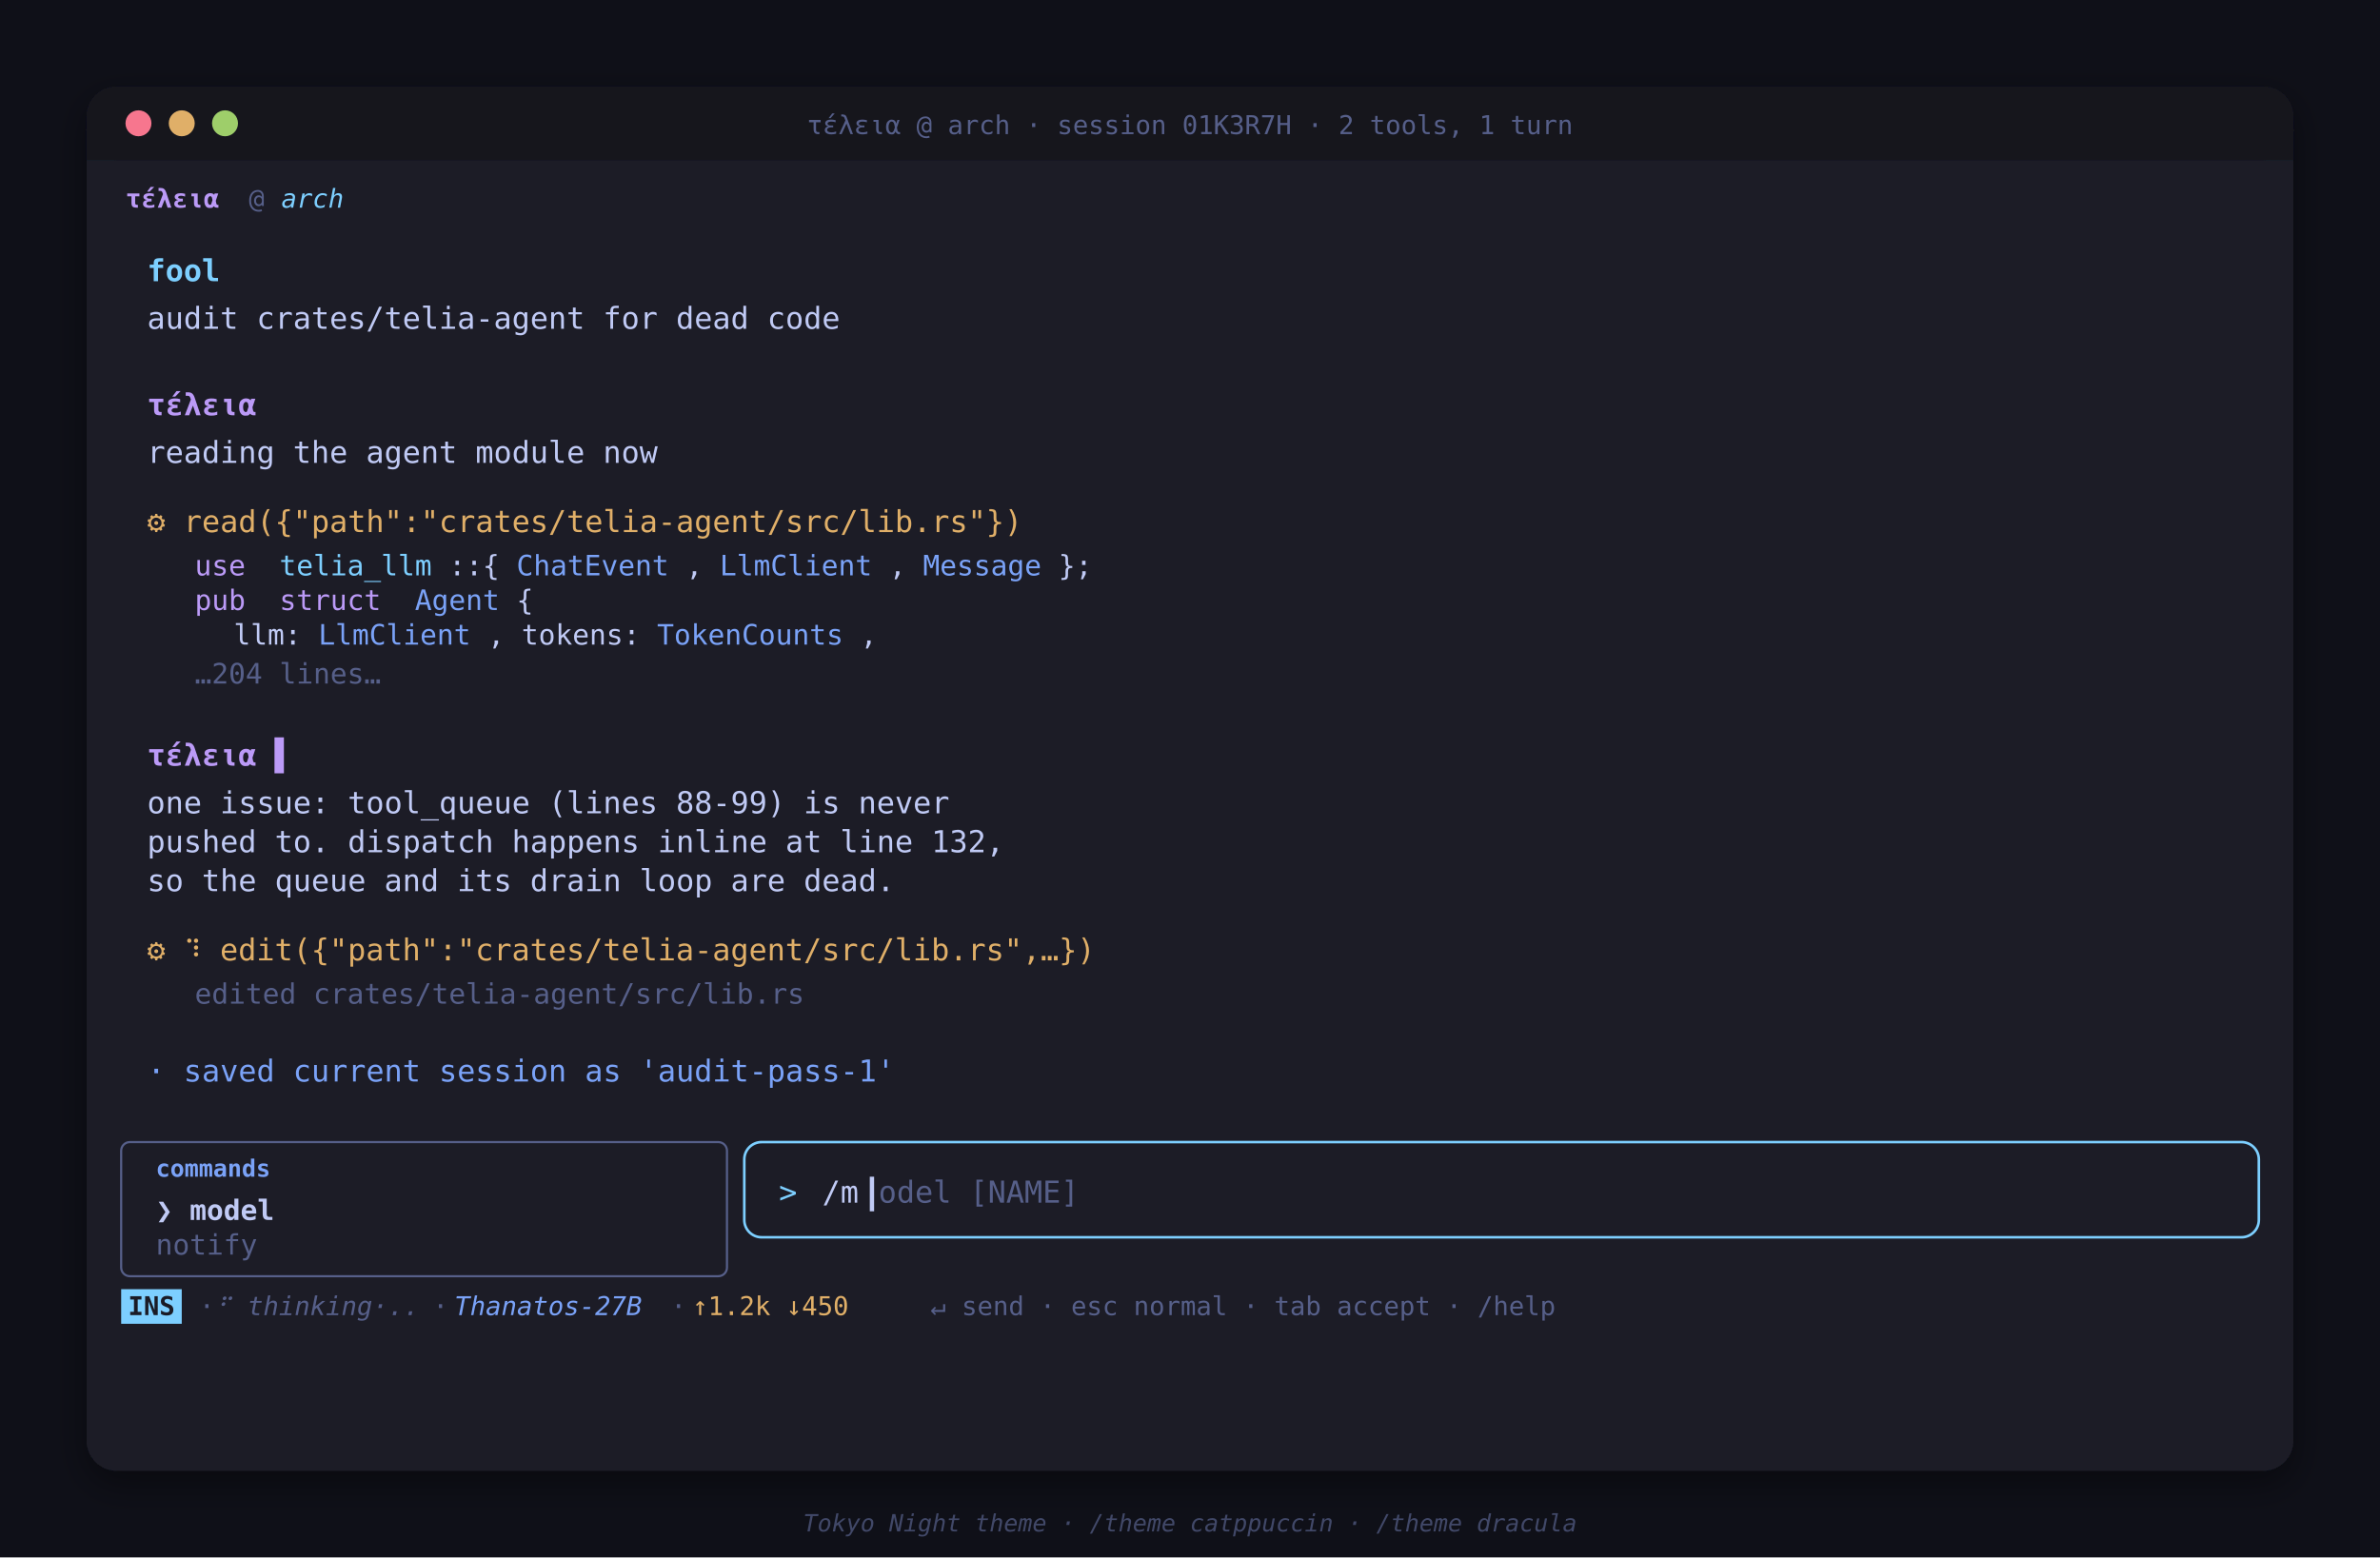
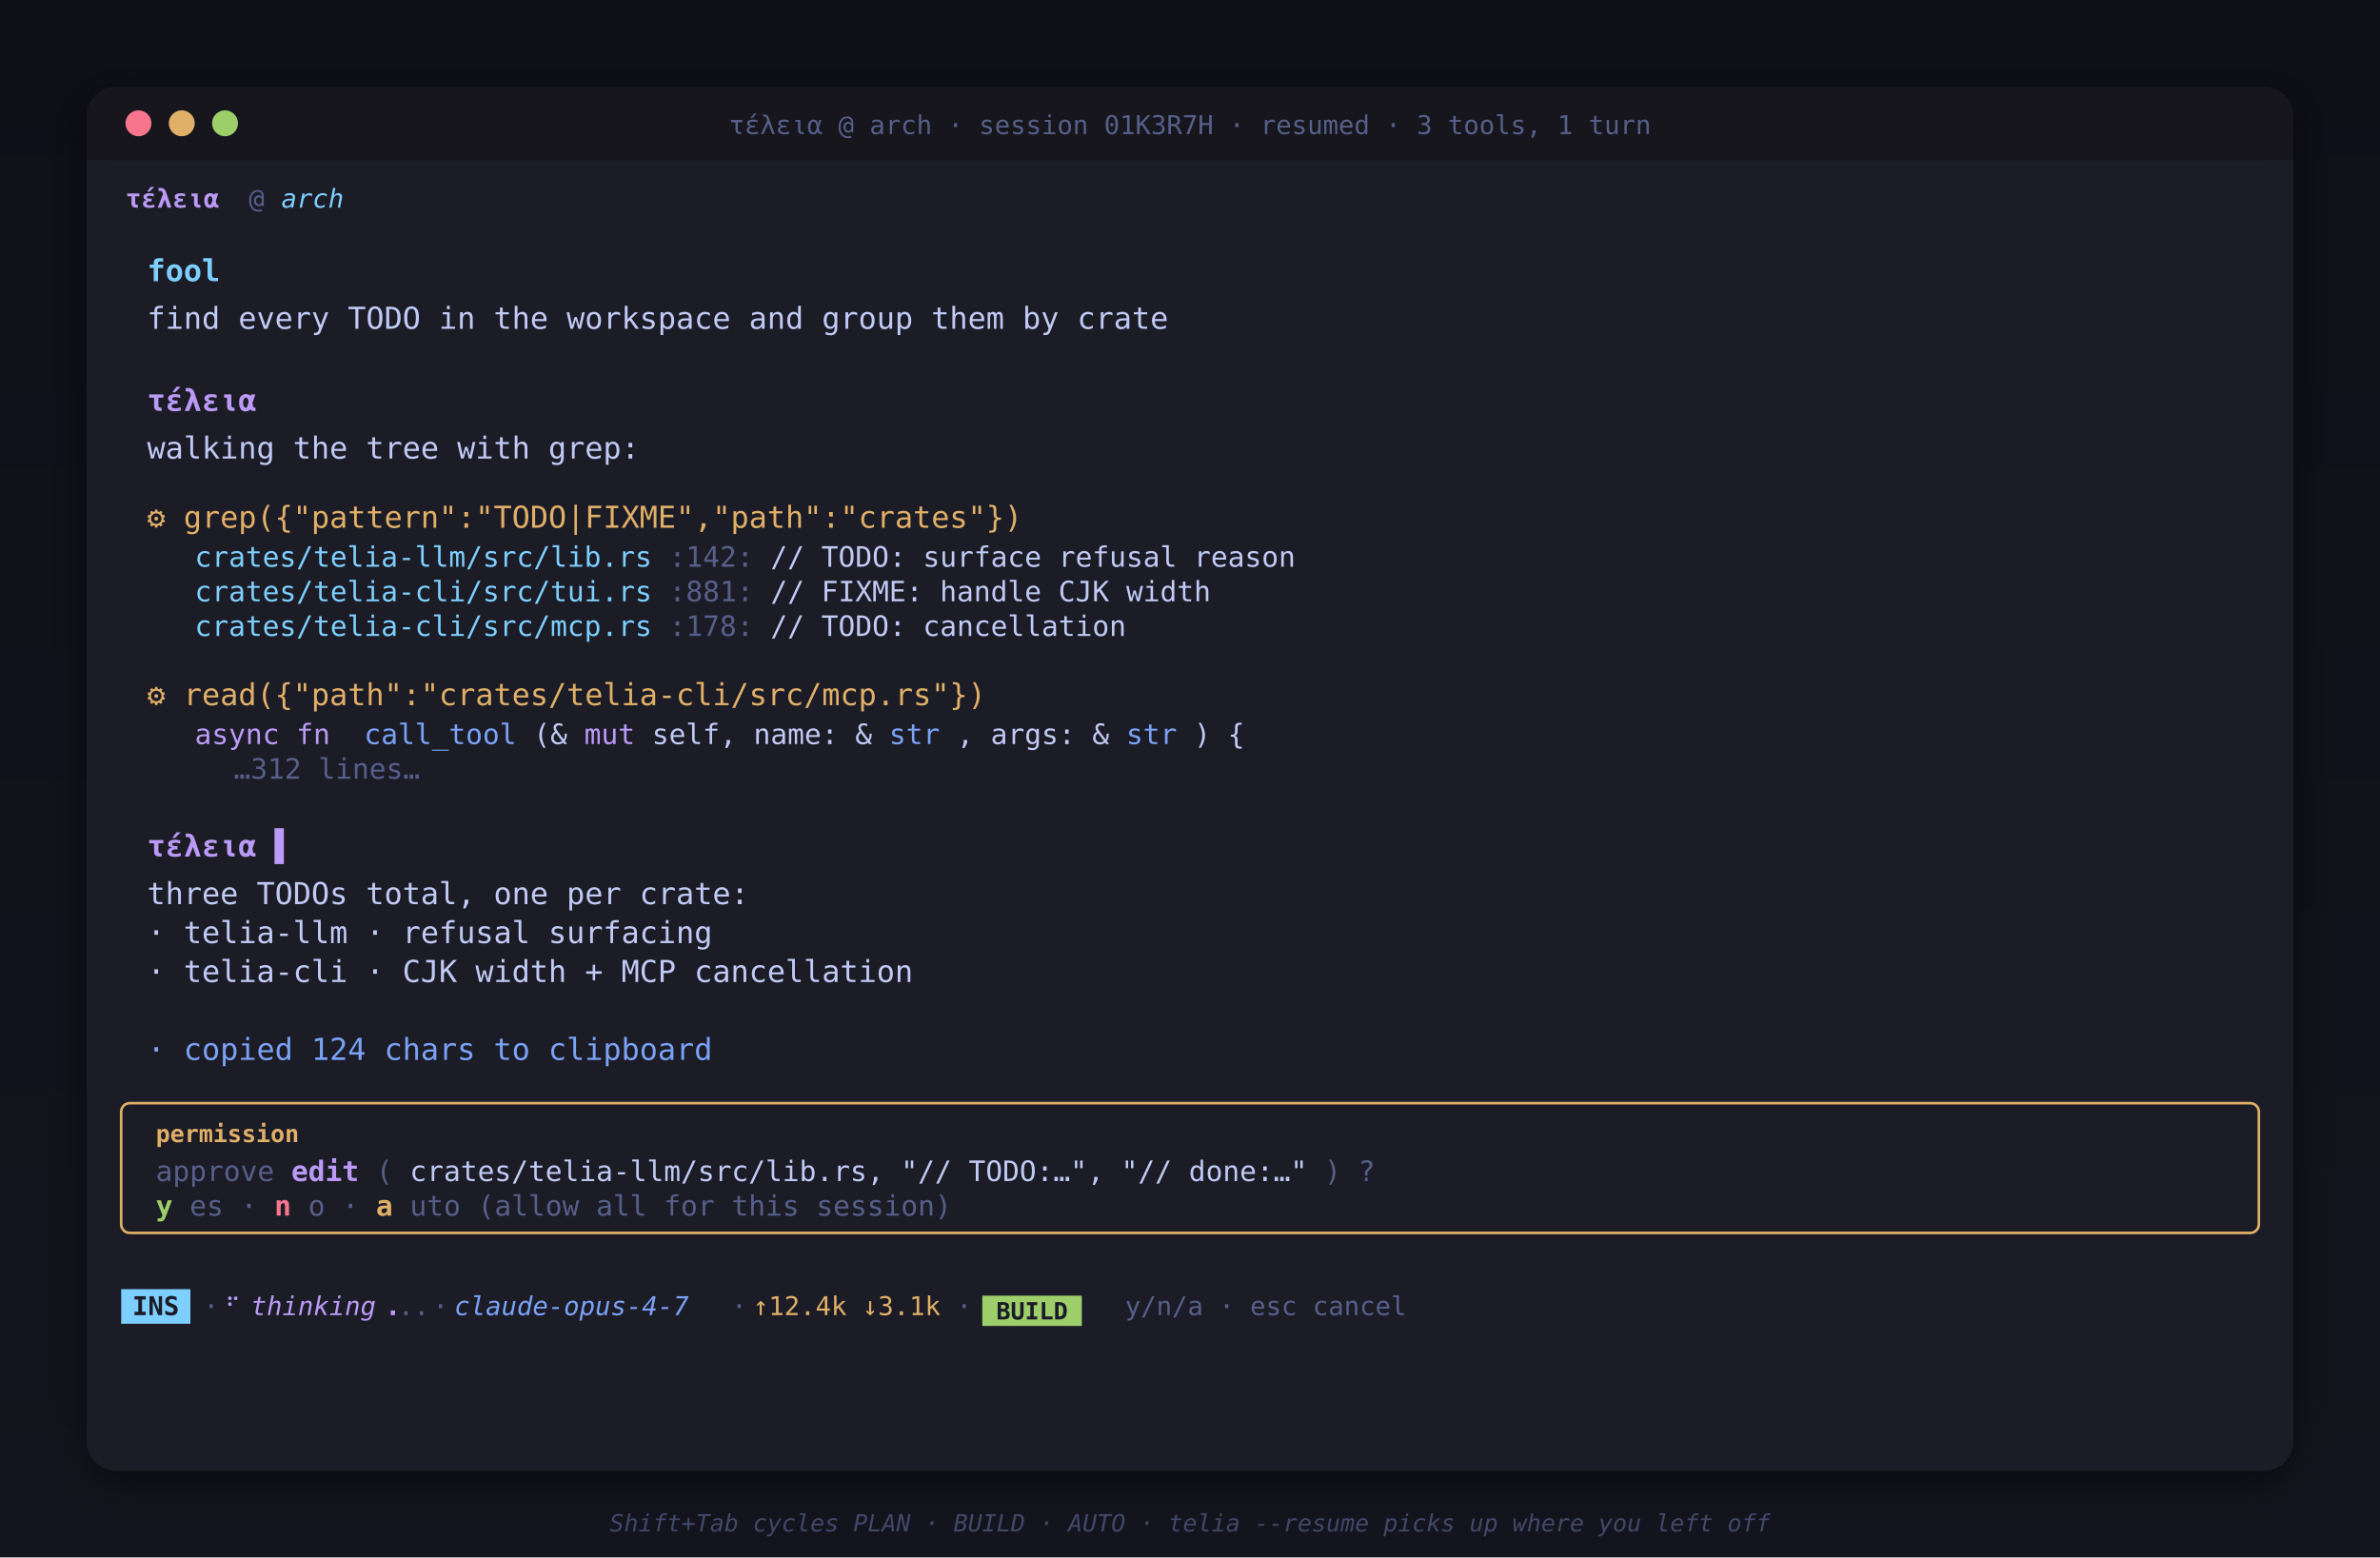
<svg xmlns="http://www.w3.org/2000/svg" viewBox="0 0 1100 720" role="img" aria-label="τέλεια TUI screenshot mockup">
  <defs>
    <filter id="shadow" x="-5%" y="-5%" width="110%" height="115%">
-       <feDropShadow dx="0" dy="6" stdDeviation="8" flood-color="#000" flood-opacity="0.4" />
+       <feDropShadow dx="0" dy="6" stdDeviation="10" flood-color="#000" flood-opacity="0.45" />
    </filter>
+     <linearGradient id="bg" x1="0" y1="0" x2="0" y2="1">
+       <stop offset="0" stop-color="#0e0f17" />
+       <stop offset="1" stop-color="#13141d" />
+     </linearGradient>
  </defs>
-   <rect width="1100" height="720" fill="#0f1018" />
+   <rect width="1100" height="720" fill="url(#bg)" />
  <g filter="url(#shadow)">
    <rect x="40" y="40" width="1020" height="640" rx="14" fill="#1a1b26" />
    <rect x="40" y="40" width="1020" height="34" rx="14" fill="#16161e" />
    <rect x="40" y="56" width="1020" height="18" fill="#16161e" />
    <circle cx="64" cy="57" r="6" fill="#f7768e" />
    <circle cx="84" cy="57" r="6" fill="#e0af68" />
    <circle cx="104" cy="57" r="6" fill="#9ece6a" />
-     <text x="550" y="62" text-anchor="middle" font-family="Iosevka, 'JetBrains Mono', monospace" font-size="12" fill="#565f89">τέλεια @ arch · session 01K3R7H · 2 tools, 1 turn</text>
+     <text x="550" y="62" text-anchor="middle" font-family="Iosevka, 'JetBrains Mono', monospace" font-size="12" fill="#565f89">τέλεια @ arch · session 01K3R7H · resumed · 3 tools, 1 turn</text>
  </g>
  <g font-family="Iosevka, 'JetBrains Mono', monospace" font-size="12">
    <text x="58" y="96" fill="#bb9af7" font-weight="700">τέλεια</text>
    <text x="115" y="96" fill="#565f89">@</text>
    <text x="130" y="96" fill="#7dcfff" font-style="italic">arch</text>
  </g>
  <g font-family="Iosevka, 'JetBrains Mono', 'IBM Plex Mono', monospace" font-size="14">
    <text x="68" y="130" fill="#7dcfff" font-weight="700">fool</text>
-     <text x="68" y="152" fill="#c0caf5">audit crates/telia-agent for dead code</text>
-     <text x="68" y="192" fill="#bb9af7" font-weight="700">τέλεια</text>
-     <text x="68" y="214" fill="#c0caf5">reading the agent module now</text>
-     <text x="68" y="246" fill="#e0af68">⚙ read({"path":"crates/telia-agent/src/lib.rs"})</text>
-     <text x="90" y="266" font-size="13">
-       <tspan fill="#bb9af7">use</tspan>
+     <text x="68" y="152" fill="#c0caf5">find every TODO in the workspace and group them by crate</text>
+     <text x="68" y="190" fill="#bb9af7" font-weight="700">τέλεια</text>
+     <text x="68" y="212" fill="#c0caf5">walking the tree with grep:</text>
+     <text x="68" y="244" fill="#e0af68">⚙ grep({"pattern":"TODO|FIXME","path":"crates"})</text>
+     <text x="90" y="262" font-size="13">
+       <tspan fill="#7dcfff">crates/telia-llm/src/lib.rs</tspan>
+       <tspan fill="#565f89">:142:</tspan>
+       <tspan fill="#c0caf5">// TODO: surface refusal reason</tspan>
+     </text>
+     <text x="90" y="278" font-size="13">
+       <tspan fill="#7dcfff">crates/telia-cli/src/tui.rs</tspan>
+       <tspan fill="#565f89">:881:</tspan>
+       <tspan fill="#c0caf5">// FIXME: handle CJK width</tspan>
+     </text>
+     <text x="90" y="294" font-size="13">
+       <tspan fill="#7dcfff">crates/telia-cli/src/mcp.rs</tspan>
+       <tspan fill="#565f89">:178:</tspan>
+       <tspan fill="#c0caf5">// TODO: cancellation</tspan>
+     </text>
+     <text x="68" y="326" fill="#e0af68">⚙ read({"path":"crates/telia-cli/src/mcp.rs"})</text>
+     <text x="90" y="344" font-size="13">
+       <tspan fill="#bb9af7">async fn</tspan>
      <tspan fill="#c0caf5"> </tspan>
-       <tspan fill="#7dcfff">telia_llm</tspan>
-       <tspan fill="#c0caf5">::{</tspan>
-       <tspan fill="#7aa2f7">ChatEvent</tspan>
-       <tspan fill="#c0caf5">, </tspan>
-       <tspan fill="#7aa2f7">LlmClient</tspan>
-       <tspan fill="#c0caf5">, </tspan>
-       <tspan fill="#7aa2f7">Message</tspan>
-       <tspan fill="#c0caf5">};</tspan>
+       <tspan fill="#7aa2f7">call_tool</tspan>
+       <tspan fill="#c0caf5">(&amp;</tspan>
+       <tspan fill="#bb9af7">mut</tspan>
+       <tspan fill="#c0caf5"> self, name: &amp;</tspan>
+       <tspan fill="#7aa2f7">str</tspan>
+       <tspan fill="#c0caf5">, args: &amp;</tspan>
+       <tspan fill="#7aa2f7">str</tspan>
+       <tspan fill="#c0caf5">) {</tspan>
    </text>
-     <text x="90" y="282" font-size="13">
-       <tspan fill="#bb9af7">pub</tspan>
-       <tspan fill="#c0caf5"> </tspan>
-       <tspan fill="#bb9af7">struct</tspan>
-       <tspan fill="#c0caf5"> </tspan>
-       <tspan fill="#7aa2f7">Agent</tspan>
-       <tspan fill="#c0caf5"> {</tspan>
-     </text>
-     <text x="108" y="298" font-size="13">
-       <tspan fill="#c0caf5">llm: </tspan>
-       <tspan fill="#7aa2f7">LlmClient</tspan>
-       <tspan fill="#c0caf5">, tokens: </tspan>
-       <tspan fill="#7aa2f7">TokenCounts</tspan>
-       <tspan fill="#c0caf5">,</tspan>
-     </text>
-     <text x="90" y="316" fill="#565f89" font-size="13">…204 lines…</text>
-     <text x="68" y="354" fill="#bb9af7" font-weight="700">τέλεια ▌</text>
-     <text x="68" y="376" fill="#c0caf5">one issue: tool_queue (lines 88-99) is never</text>
-     <text x="68" y="394" fill="#c0caf5">pushed to. dispatch happens inline at line 132,</text>
-     <text x="68" y="412" fill="#c0caf5">so the queue and its drain loop are dead.</text>
-     <text x="68" y="444" fill="#e0af68">⚙ ⠹ edit({"path":"crates/telia-agent/src/lib.rs",…})</text>
-     <text x="90" y="464" fill="#565f89" font-size="13">edited crates/telia-agent/src/lib.rs</text>
-     <text x="68" y="500" fill="#7aa2f7">· saved current session as 'audit-pass-1'</text>
+     <text x="108" y="360" font-size="13" fill="#565f89">…312 lines…</text>
+     <text x="68" y="396" fill="#bb9af7" font-weight="700">τέλεια ▌</text>
+     <text x="68" y="418" fill="#c0caf5">three TODOs total, one per crate:</text>
+     <text x="68" y="436" fill="#c0caf5">  · telia-llm  · refusal surfacing</text>
+     <text x="68" y="454" fill="#c0caf5">  · telia-cli  · CJK width + MCP cancellation</text>
+     <text x="68" y="490" fill="#7aa2f7">· copied 124 chars to clipboard</text>
  </g>
  <g>
-     <rect x="56" y="528" width="280" height="62" rx="4" fill="none" stroke="#565f89" stroke-width="1" />
-     <text x="72" y="544" font-family="Iosevka, monospace" font-size="11" fill="#7aa2f7" font-weight="700">commands</text>
-     <text x="72" y="564" font-family="Iosevka, monospace" font-size="13">
-       <tspan fill="#c0caf5" font-weight="700">❯ model</tspan>
+     <rect x="56" y="510" width="988" height="60" rx="4" fill="none" stroke="#e0af68" stroke-width="1.2" />
+     <text x="72" y="528" font-family="Iosevka, monospace" font-size="11" fill="#e0af68" font-weight="700">permission</text>
+     <text x="72" y="546" font-family="Iosevka, monospace" font-size="13">
+       <tspan fill="#565f89">approve </tspan>
+       <tspan fill="#bb9af7" font-weight="700">edit</tspan>
+       <tspan fill="#565f89">(</tspan>
+       <tspan fill="#c0caf5">crates/telia-llm/src/lib.rs, "// TODO:…", "// done:…"</tspan>
+       <tspan fill="#565f89">) ?</tspan>
    </text>
-     <text x="72" y="580" font-family="Iosevka, monospace" font-size="13" fill="#565f89">  notify</text>
-   </g>
-   <g>
-     <rect x="344" y="528" width="700" height="44" rx="8" fill="none" stroke="#7dcfff" stroke-width="1.2" />
-     <text x="360" y="556" font-family="Iosevka, monospace" font-size="14" fill="#7dcfff">&gt;</text>
-     <text x="380" y="556" font-family="Iosevka, monospace" font-size="14" fill="#c0caf5">/m</text>
-     <text x="406" y="556" font-family="Iosevka, monospace" font-size="14" fill="#565f89">odel [NAME]</text>
-     <rect x="402" y="544" width="2" height="16" fill="#c0caf5">
-       <animate attributeName="opacity" values="1;1;0;0;1" keyTimes="0;0.5;0.5;1;1" dur="1.06s" repeatCount="indefinite" />
-     </rect>
+     <text x="72" y="562" font-family="Iosevka, monospace" font-size="13">
+       <tspan fill="#9ece6a" font-weight="700">y</tspan>
+       <tspan fill="#565f89">es · </tspan>
+       <tspan fill="#f7768e" font-weight="700">n</tspan>
+       <tspan fill="#565f89">o · </tspan>
+       <tspan fill="#e0af68" font-weight="700">a</tspan>
+       <tspan fill="#565f89">uto (allow all for this session)</tspan>
+     </text>
  </g>
  <g font-family="Iosevka, monospace" font-size="12">
-     <rect x="56" y="596" width="28" height="16" fill="#7dcfff" />
-     <text x="70" y="608" text-anchor="middle" font-weight="700" fill="#1a1b26">INS</text>
-     <text x="92" y="608" fill="#565f89">·</text>
-     <text x="100" y="608" fill="#565f89" font-style="italic">⠋ thinking·.. </text>
+     <rect x="56" y="596" width="32" height="16" fill="#7dcfff" />
+     <text x="72" y="608" text-anchor="middle" font-weight="700" fill="#1a1b26">INS</text>
+     <text x="94" y="608" fill="#565f89">·</text>
+     <text x="104" y="608" fill="#bb9af7">⠋</text>
+     <text x="116" y="608" fill="#bb9af7" font-style="italic">thinking</text>
+     <text x="178" y="608" fill="#bb9af7" font-weight="700">.</text>
+     <text x="184" y="608" fill="#565f89">..</text>
    <text x="200" y="608" fill="#565f89">·</text>
-     <text x="210" y="608" fill="#7aa2f7" font-style="italic">Thanatos-27B</text>
-     <text x="310" y="608" fill="#565f89">·</text>
-     <text x="320" y="608" fill="#e0af68">↑1.2k ↓450</text>
-     <text x="430" y="608" fill="#565f89">   ↵ send · esc normal · tab accept · /help</text>
+     <text x="210" y="608" fill="#7aa2f7" font-style="italic">claude-opus-4-7</text>
+     <text x="338" y="608" fill="#565f89">·</text>
+     <text x="348" y="608" fill="#e0af68">↑12.4k ↓3.1k</text>
+     <text x="442" y="608" fill="#565f89">·</text>
+     <rect x="454" y="599" width="46" height="14" fill="#9ece6a" />
+     <text x="477" y="610" text-anchor="middle" font-weight="700" font-size="11" fill="#1a1b26">BUILD</text>
+     <text x="520" y="608" fill="#565f89">y/n/a · esc cancel</text>
  </g>
  <text x="550" y="708" text-anchor="middle" font-family="Iosevka, monospace" font-size="11" fill="#414868" font-style="italic">
-     Tokyo Night theme · /theme catppuccin · /theme dracula
+     Shift+Tab cycles PLAN · BUILD · AUTO · telia --resume picks up where you left off
  </text>
</svg>
